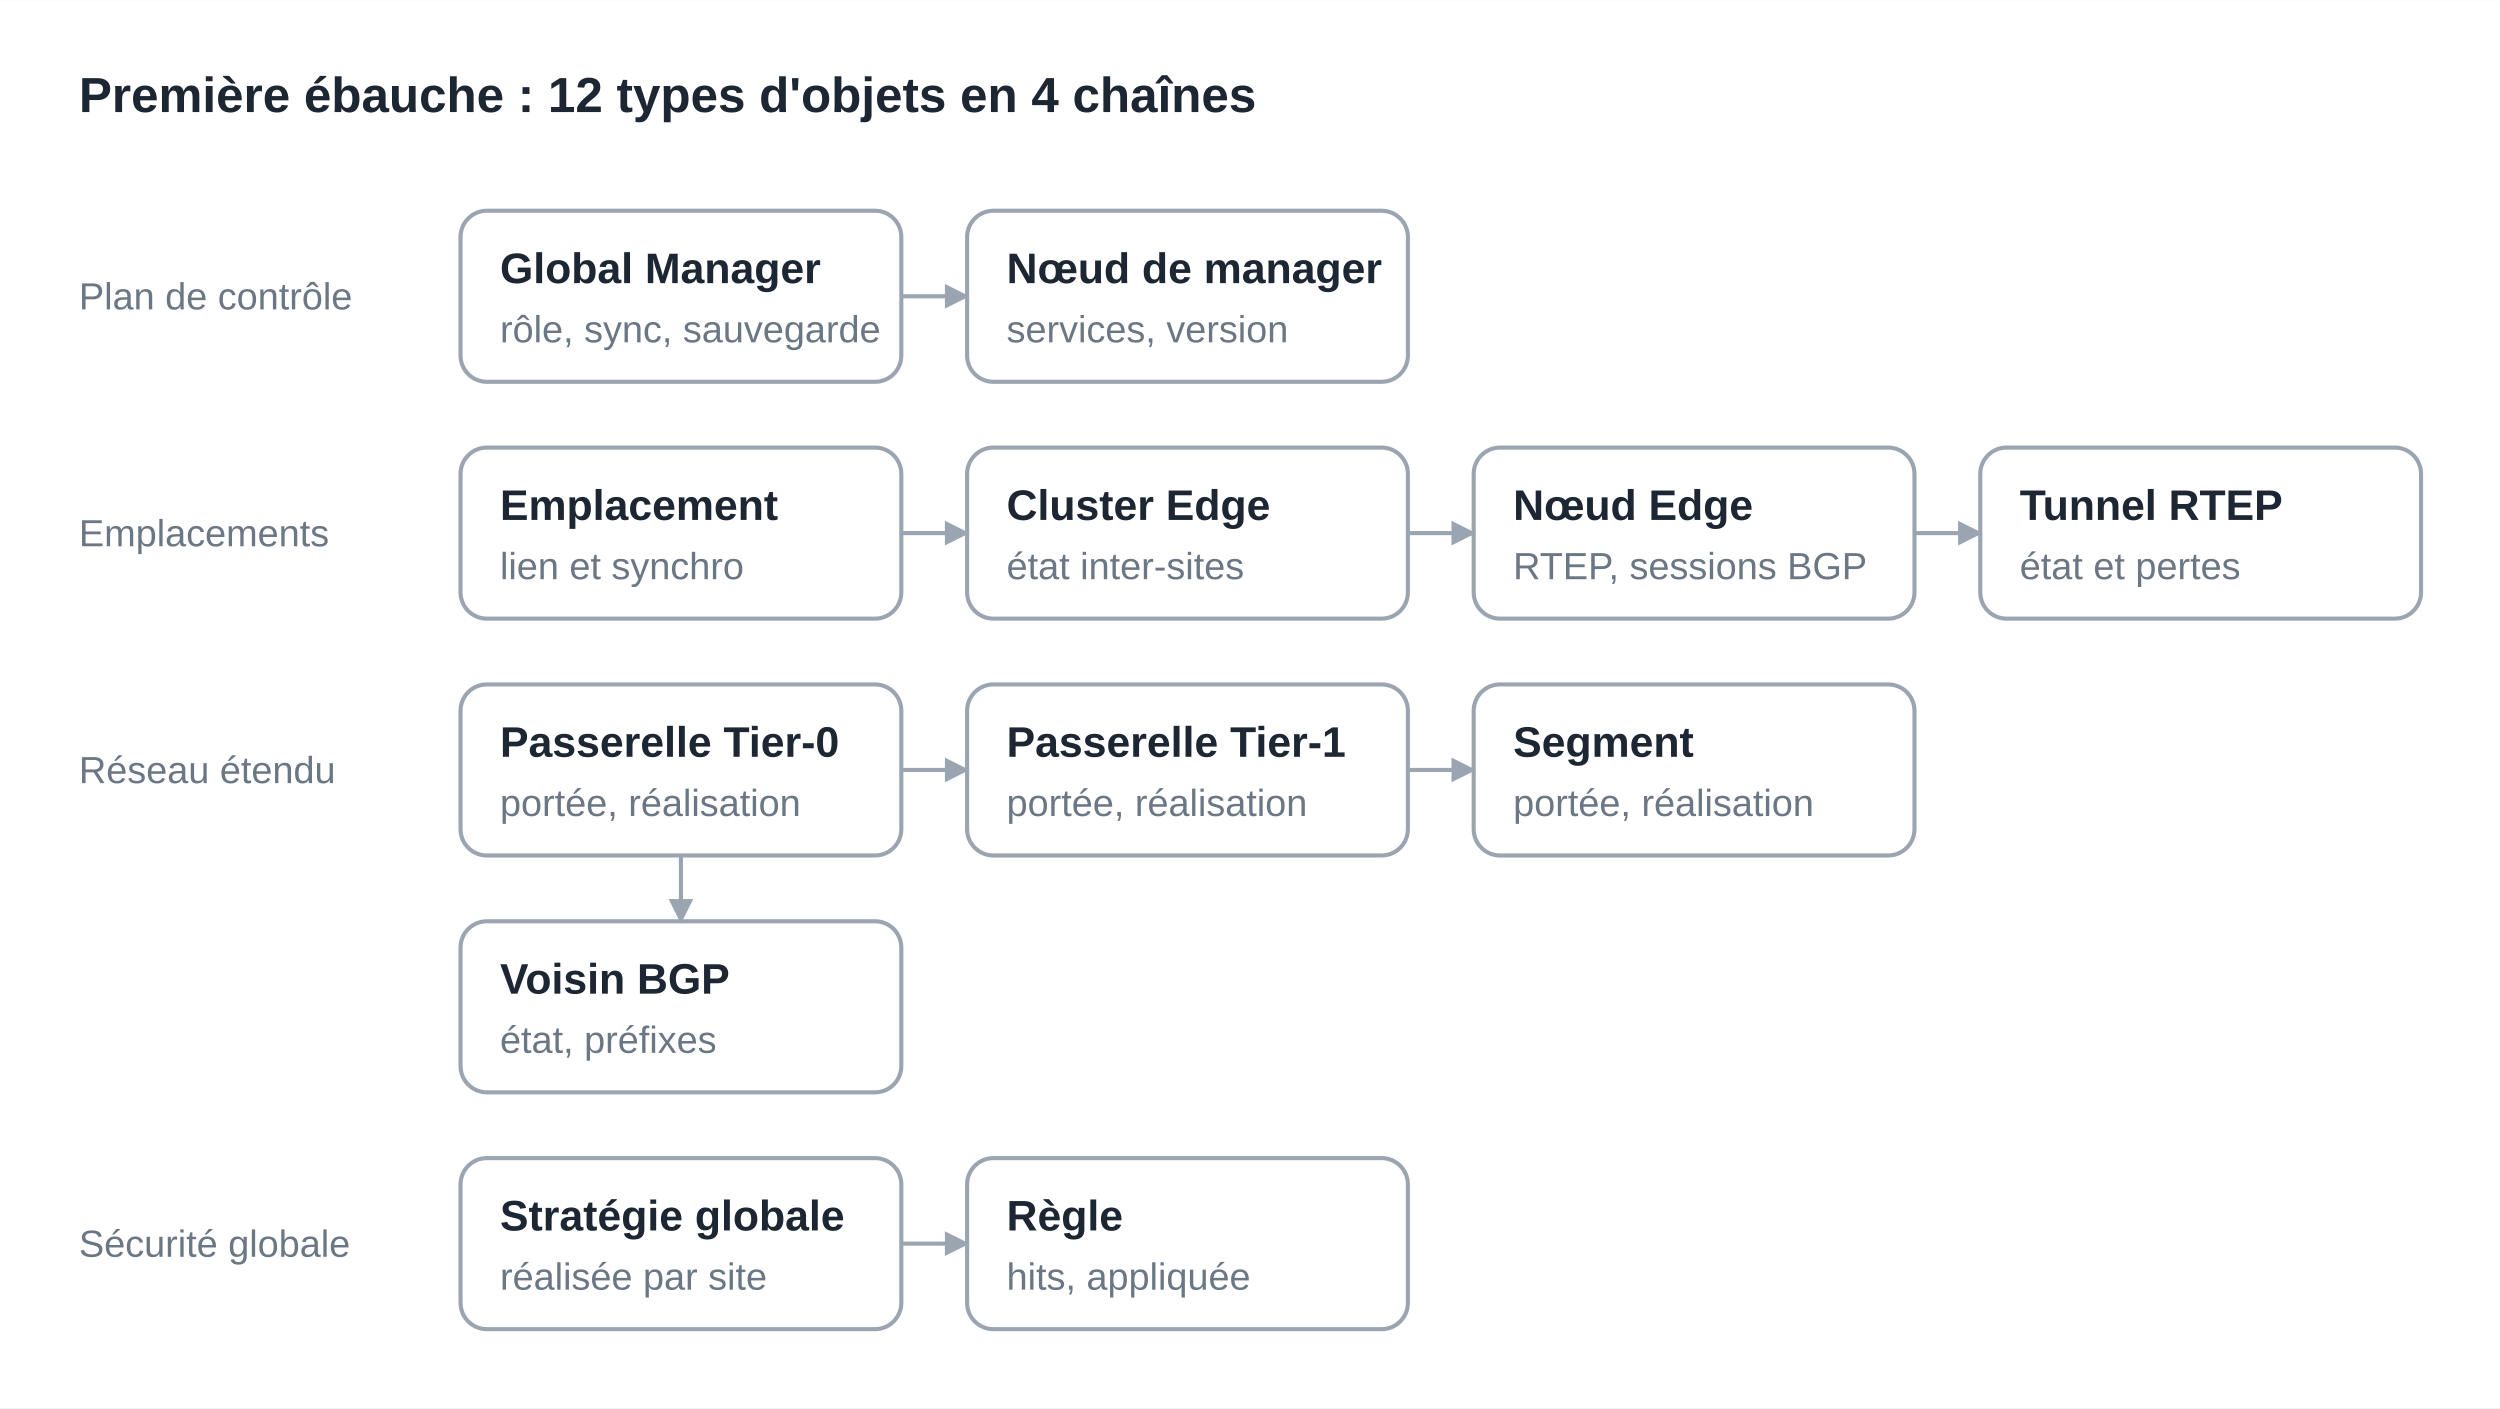
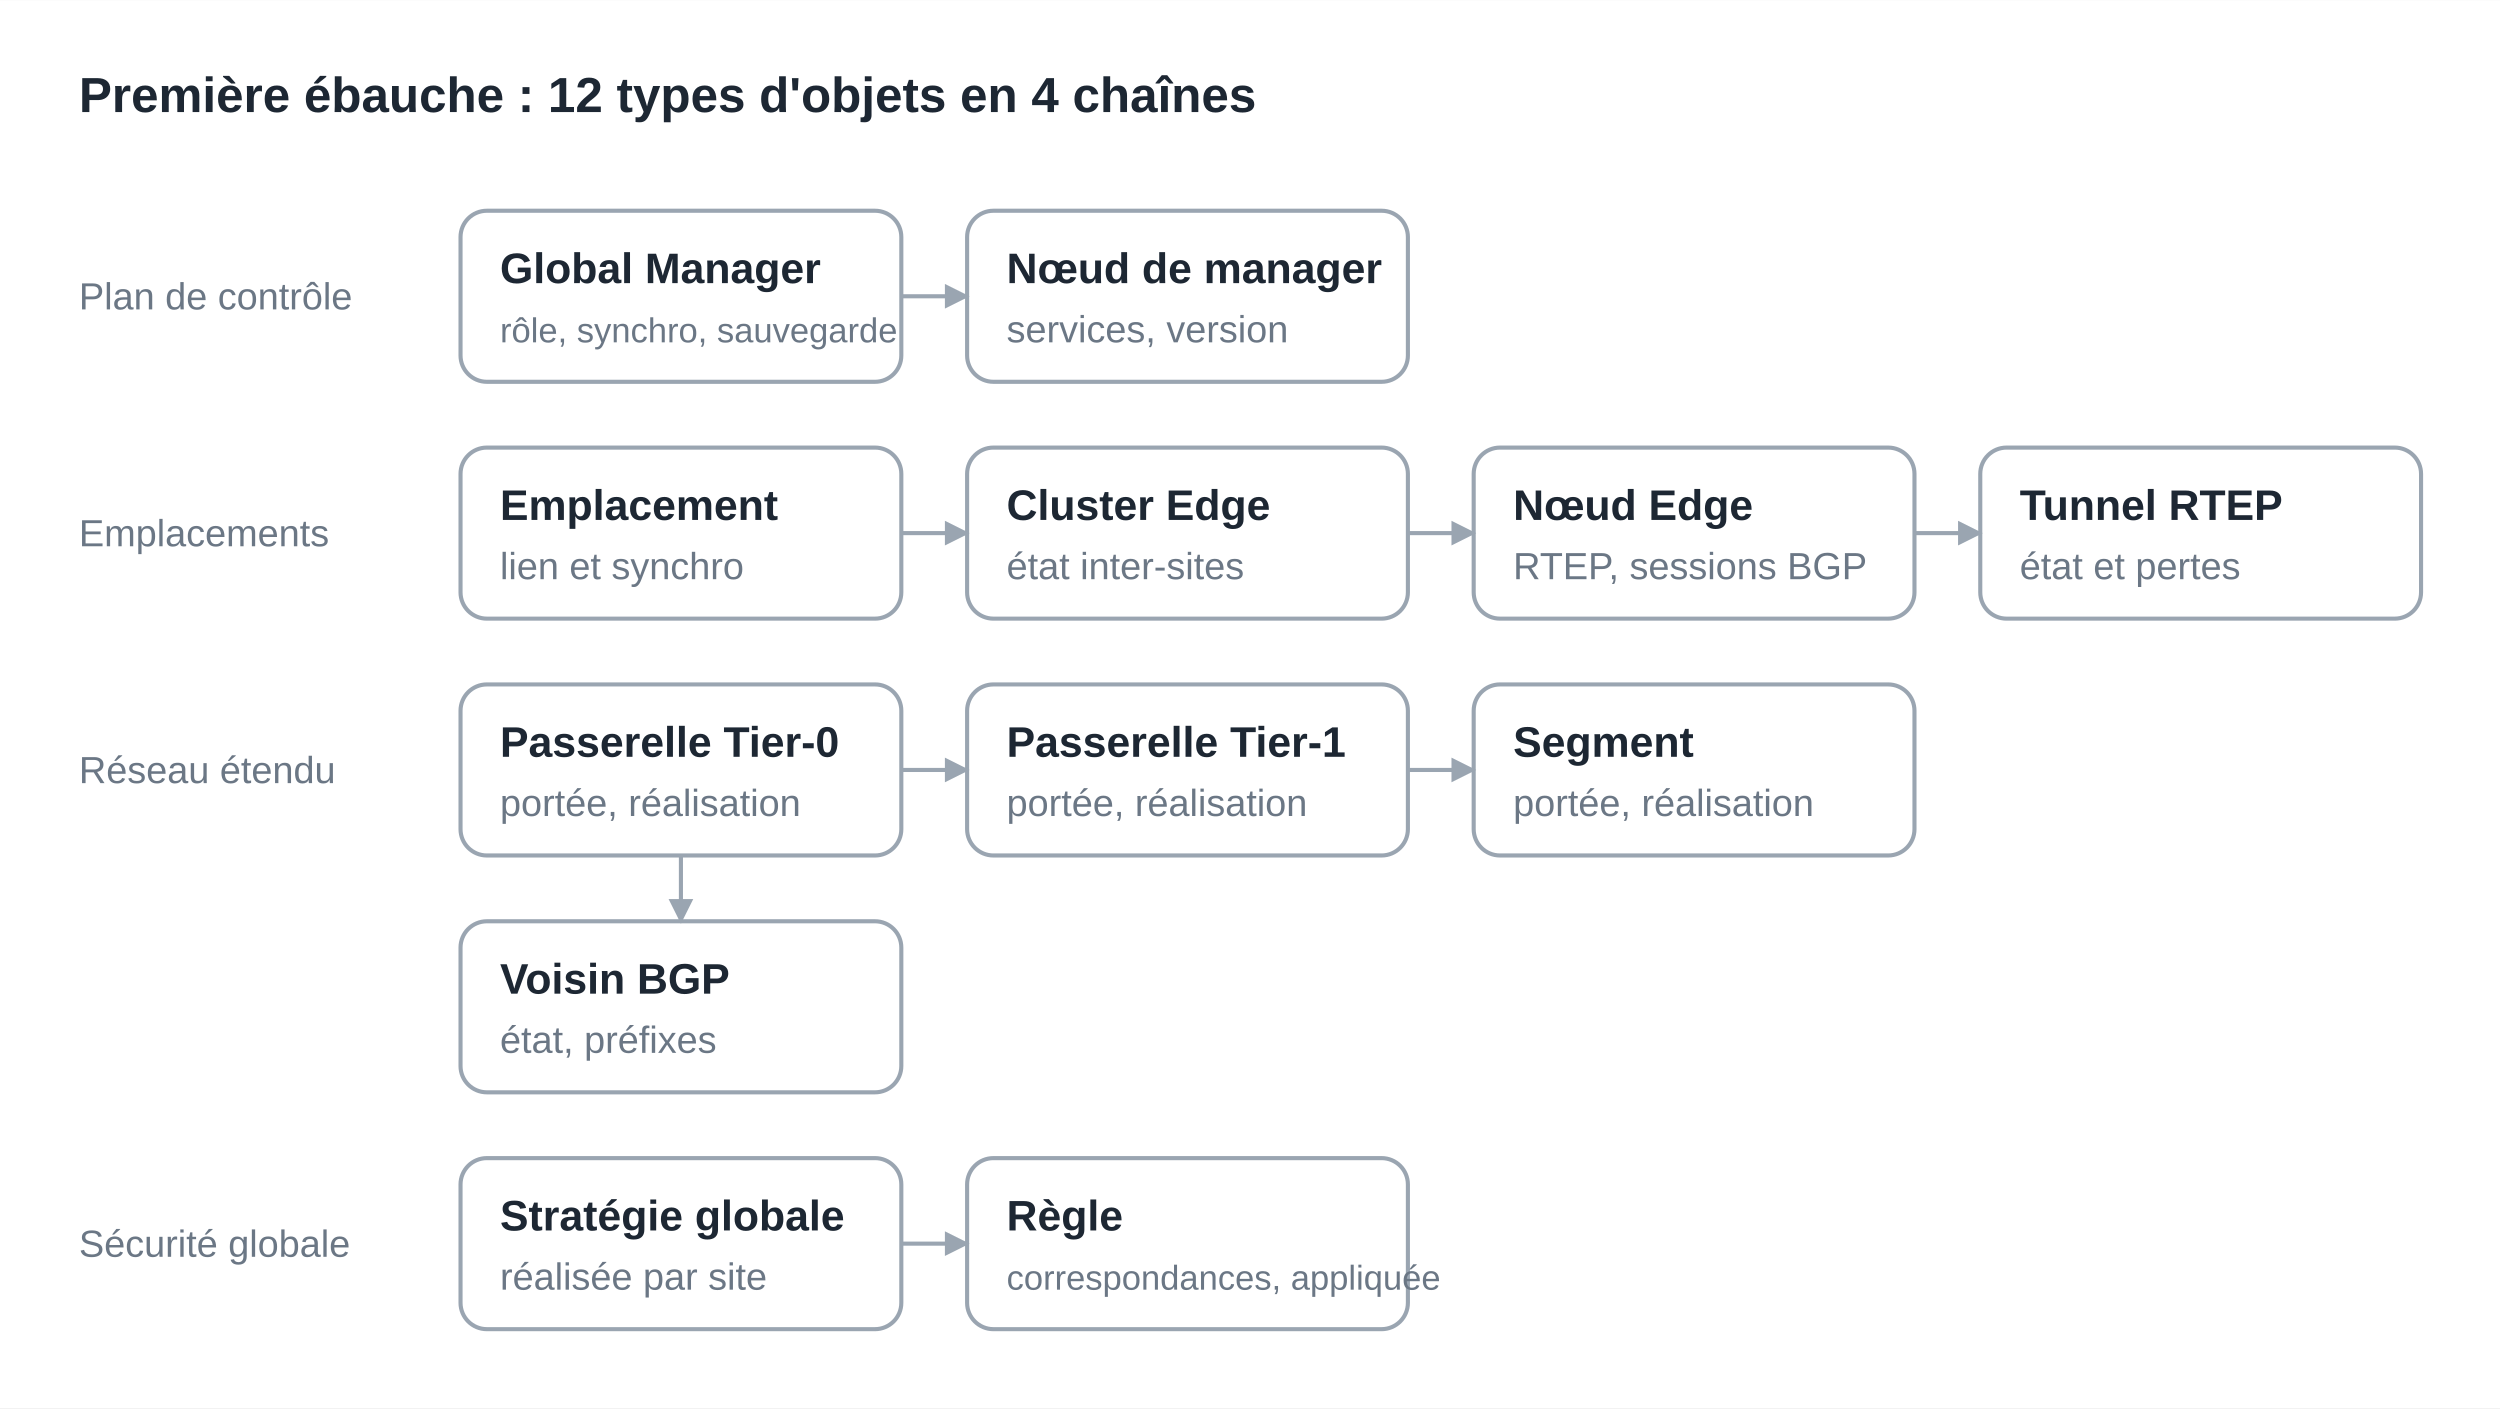
<svg xmlns="http://www.w3.org/2000/svg" width="1200" height="676" viewBox="0 0 760 428" font-family="Arial, Helvetica, sans-serif" font-size="13" fill="#1d2733">
  <rect width="760" height="428" fill="#ffffff" />
  <defs>
    <marker id="a" viewBox="0 0 10 10" refX="9" refY="5" markerWidth="6" markerHeight="6" orient="auto">
      <path d="M0 0L10 5L0 10z" fill="#9aa5b1" />
    </marker>
  </defs>
  <text x="24" y="34" font-size="15" font-weight="600">Première ébauche : 12 types d'objets en 4 chaînes</text>
  <path d="M274 90.0H294" fill="none" stroke="#9aa5b1" stroke-width="1.25" marker-end="url(#a)" />
  <path d="M274 162.0H294" fill="none" stroke="#9aa5b1" stroke-width="1.25" marker-end="url(#a)" />
  <path d="M428 162.0H448" fill="none" stroke="#9aa5b1" stroke-width="1.25" marker-end="url(#a)" />
  <path d="M582 162.0H602" fill="none" stroke="#9aa5b1" stroke-width="1.25" marker-end="url(#a)" />
  <path d="M274 234.0H294" fill="none" stroke="#9aa5b1" stroke-width="1.25" marker-end="url(#a)" />
  <path d="M428 234.0H448" fill="none" stroke="#9aa5b1" stroke-width="1.25" marker-end="url(#a)" />
  <path d="M274 378.0H294" fill="none" stroke="#9aa5b1" stroke-width="1.25" marker-end="url(#a)" />
  <path d="M207.0 260V280" fill="none" stroke="#9aa5b1" stroke-width="1.25" marker-end="url(#a)" />
  <text x="24" y="94" font-size="11.5" fill="#6b7785">Plan de contrôle</text>
  <text x="24" y="166" font-size="11.5" fill="#6b7785">Emplacements</text>
  <text x="24" y="238" font-size="11.5" fill="#6b7785">Réseau étendu</text>
  <text x="24" y="382" font-size="11.5" fill="#6b7785">Sécurité globale</text>
  <rect x="140" y="64" width="134" height="52" rx="8" fill="none" stroke="#9aa5b1" stroke-width="1.25" />
  <text x="152" y="86" font-weight="600">Global Manager</text>
-   <text x="152" y="104" font-size="11.5" fill="#6b7785">rôle, sync, sauvegarde</text>
+   <text x="152" y="104" font-size="10.5" fill="#6b7785" textLength="112" lengthAdjust="spacingAndGlyphs">rôle, synchro, sauvegarde</text>
  <rect x="294" y="64" width="134" height="52" rx="8" fill="none" stroke="#9aa5b1" stroke-width="1.25" />
  <text x="306" y="86" font-weight="600">Nœud de manager</text>
  <text x="306" y="104" font-size="11.5" fill="#6b7785">services, version</text>
  <rect x="140" y="136" width="134" height="52" rx="8" fill="none" stroke="#9aa5b1" stroke-width="1.25" />
  <text x="152" y="158" font-weight="600">Emplacement</text>
  <text x="152" y="176" font-size="11.5" fill="#6b7785">lien et synchro</text>
  <rect x="294" y="136" width="134" height="52" rx="8" fill="none" stroke="#9aa5b1" stroke-width="1.25" />
  <text x="306" y="158" font-weight="600">Cluster Edge</text>
  <text x="306" y="176" font-size="11.5" fill="#6b7785">état inter-sites</text>
  <rect x="448" y="136" width="134" height="52" rx="8" fill="none" stroke="#9aa5b1" stroke-width="1.25" />
  <text x="460" y="158" font-weight="600">Nœud Edge</text>
  <text x="460" y="176" font-size="11.5" fill="#6b7785">RTEP, sessions BGP</text>
  <rect x="602" y="136" width="134" height="52" rx="8" fill="none" stroke="#9aa5b1" stroke-width="1.25" />
  <text x="614" y="158" font-weight="600">Tunnel RTEP</text>
  <text x="614" y="176" font-size="11.5" fill="#6b7785">état et pertes</text>
  <rect x="140" y="208" width="134" height="52" rx="8" fill="none" stroke="#9aa5b1" stroke-width="1.25" />
  <text x="152" y="230" font-weight="600">Passerelle Tier-0</text>
  <text x="152" y="248" font-size="11.5" fill="#6b7785">portée, réalisation</text>
  <rect x="294" y="208" width="134" height="52" rx="8" fill="none" stroke="#9aa5b1" stroke-width="1.25" />
  <text x="306" y="230" font-weight="600">Passerelle Tier-1</text>
  <text x="306" y="248" font-size="11.5" fill="#6b7785">portée, réalisation</text>
  <rect x="448" y="208" width="134" height="52" rx="8" fill="none" stroke="#9aa5b1" stroke-width="1.25" />
  <text x="460" y="230" font-weight="600">Segment</text>
  <text x="460" y="248" font-size="11.5" fill="#6b7785">portée, réalisation</text>
  <rect x="140" y="280" width="134" height="52" rx="8" fill="none" stroke="#9aa5b1" stroke-width="1.25" />
  <text x="152" y="302" font-weight="600">Voisin BGP</text>
  <text x="152" y="320" font-size="11.5" fill="#6b7785">état, préfixes</text>
  <rect x="140" y="352" width="134" height="52" rx="8" fill="none" stroke="#9aa5b1" stroke-width="1.25" />
  <text x="152" y="374" font-weight="600">Stratégie globale</text>
  <text x="152" y="392" font-size="11.5" fill="#6b7785">réalisée par site</text>
  <rect x="294" y="352" width="134" height="52" rx="8" fill="none" stroke="#9aa5b1" stroke-width="1.25" />
  <text x="306" y="374" font-weight="600">Règle</text>
-   <text x="306" y="392" font-size="11.5" fill="#6b7785">hits, appliquée</text>
+   <text x="306" y="392" font-size="10.5" fill="#6b7785" textLength="112" lengthAdjust="spacingAndGlyphs">correspondances, appliquée</text>
</svg>
